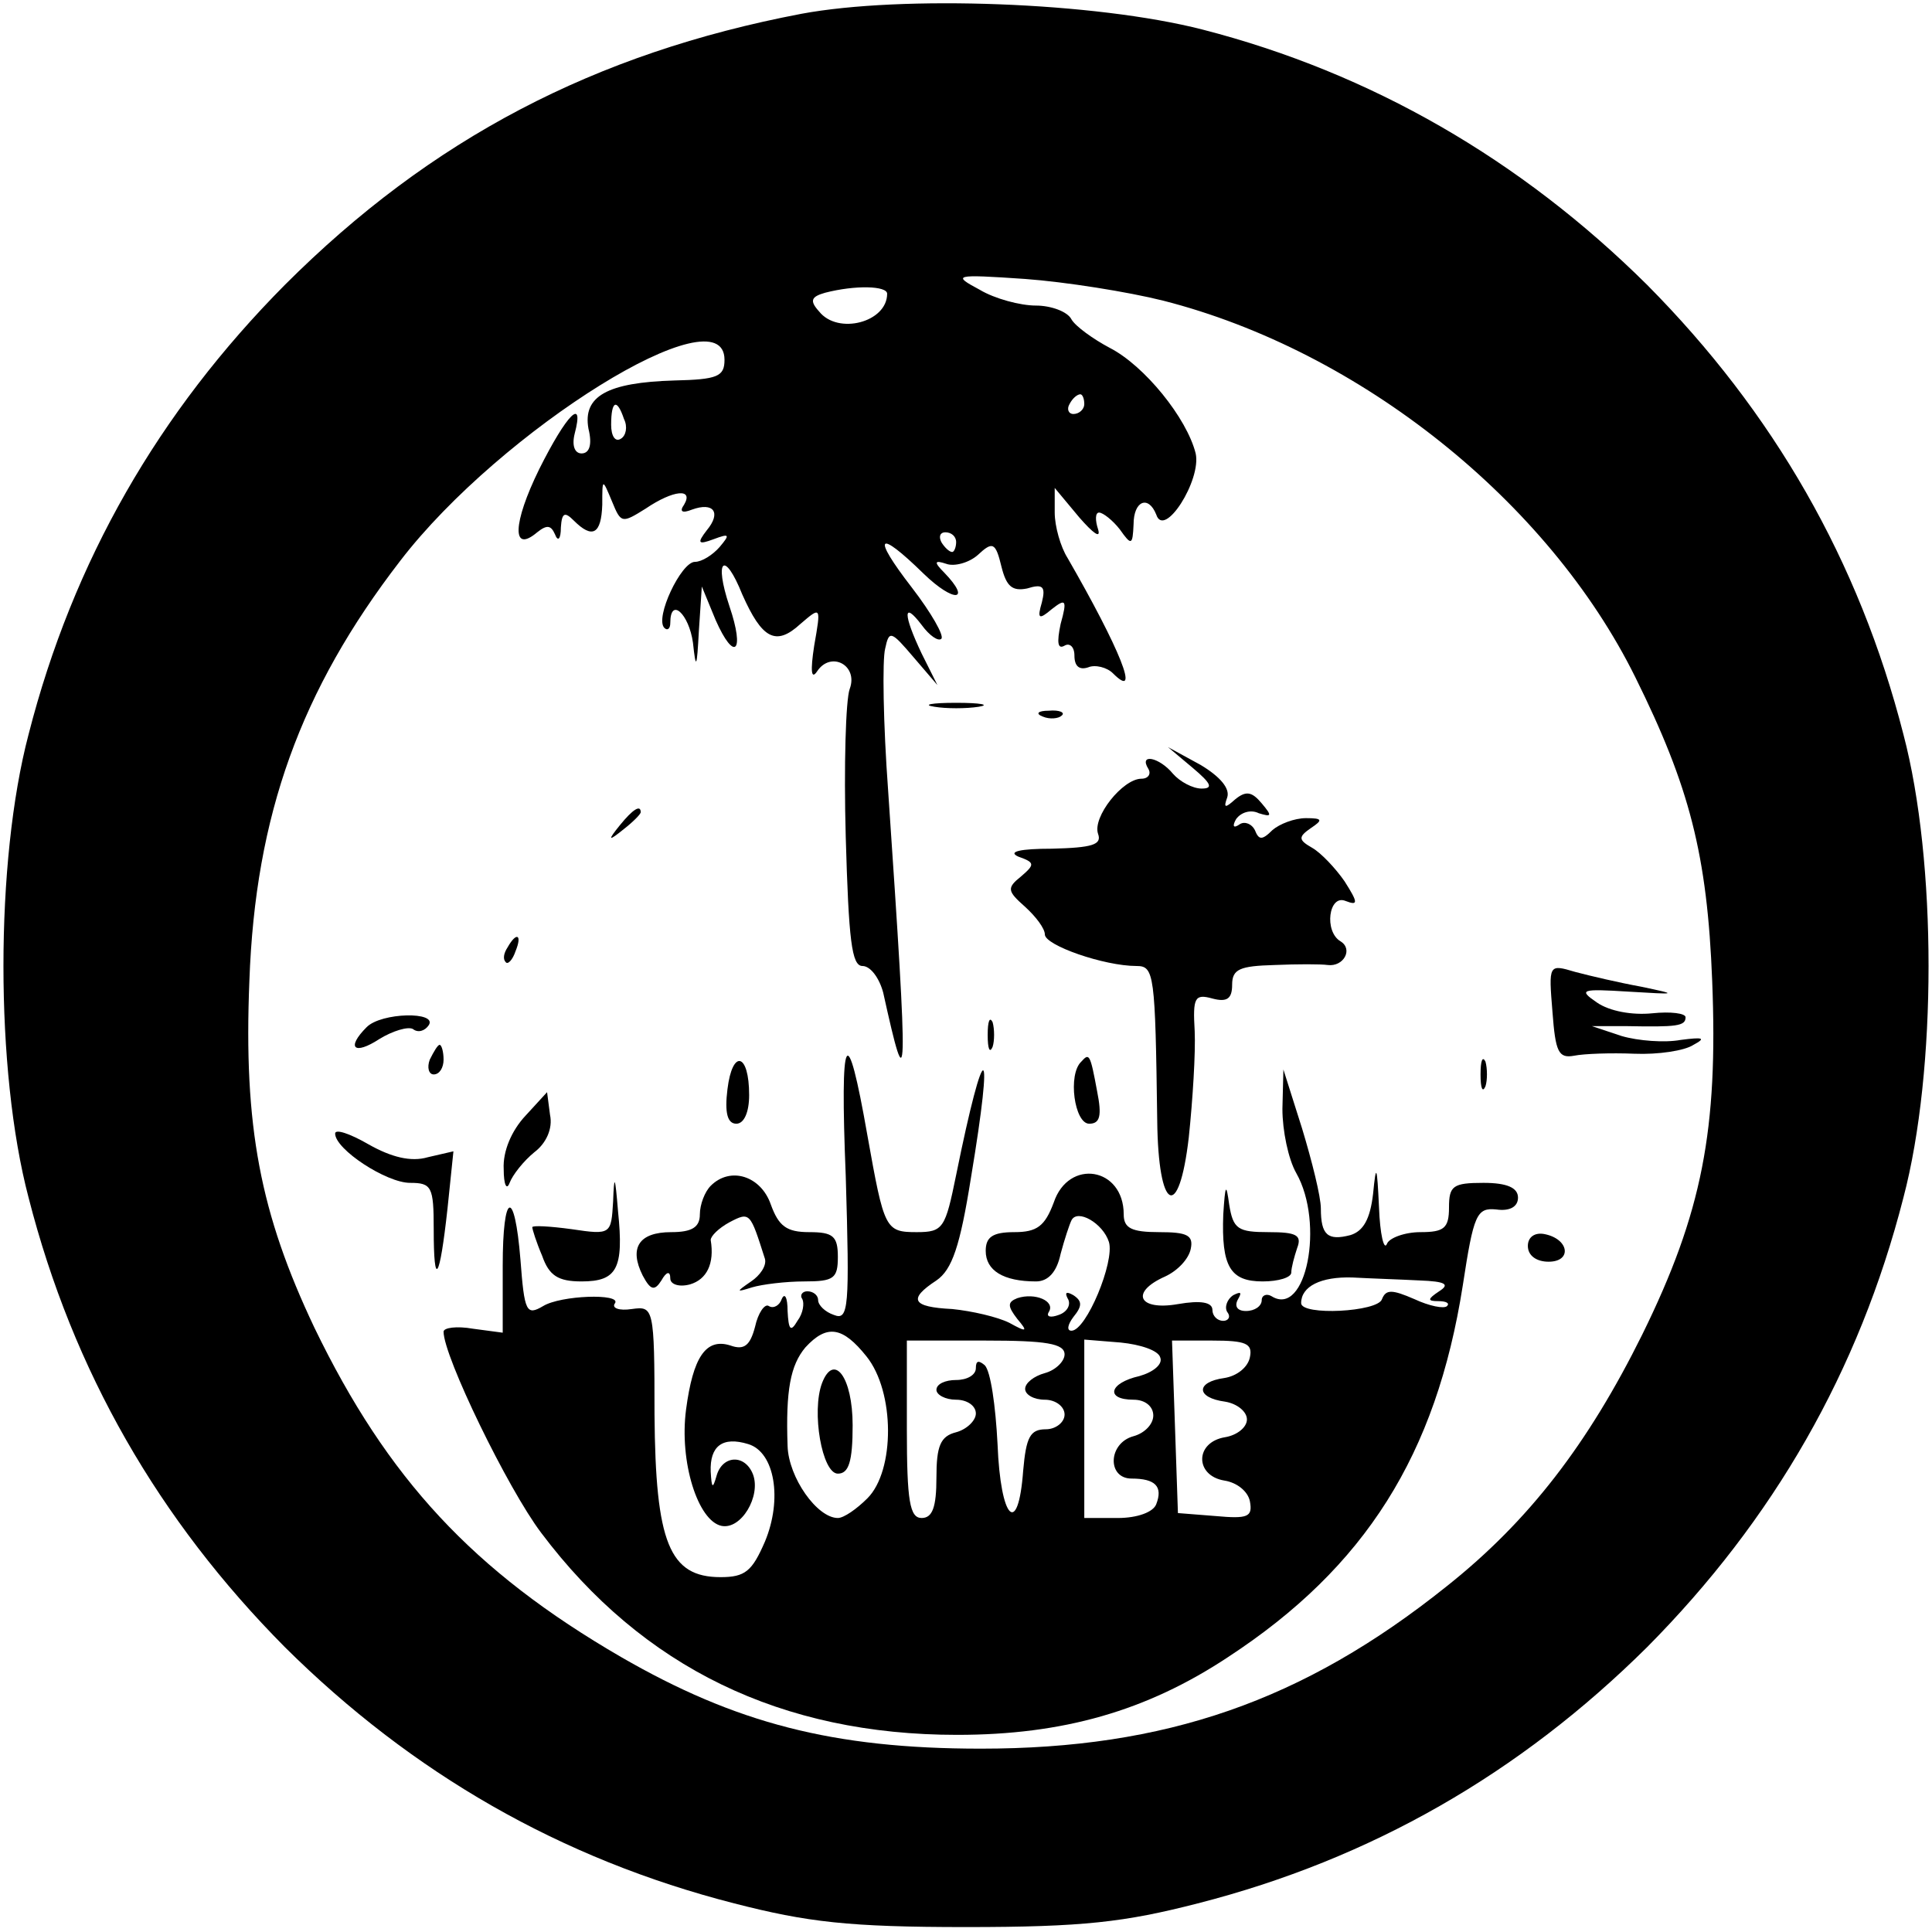
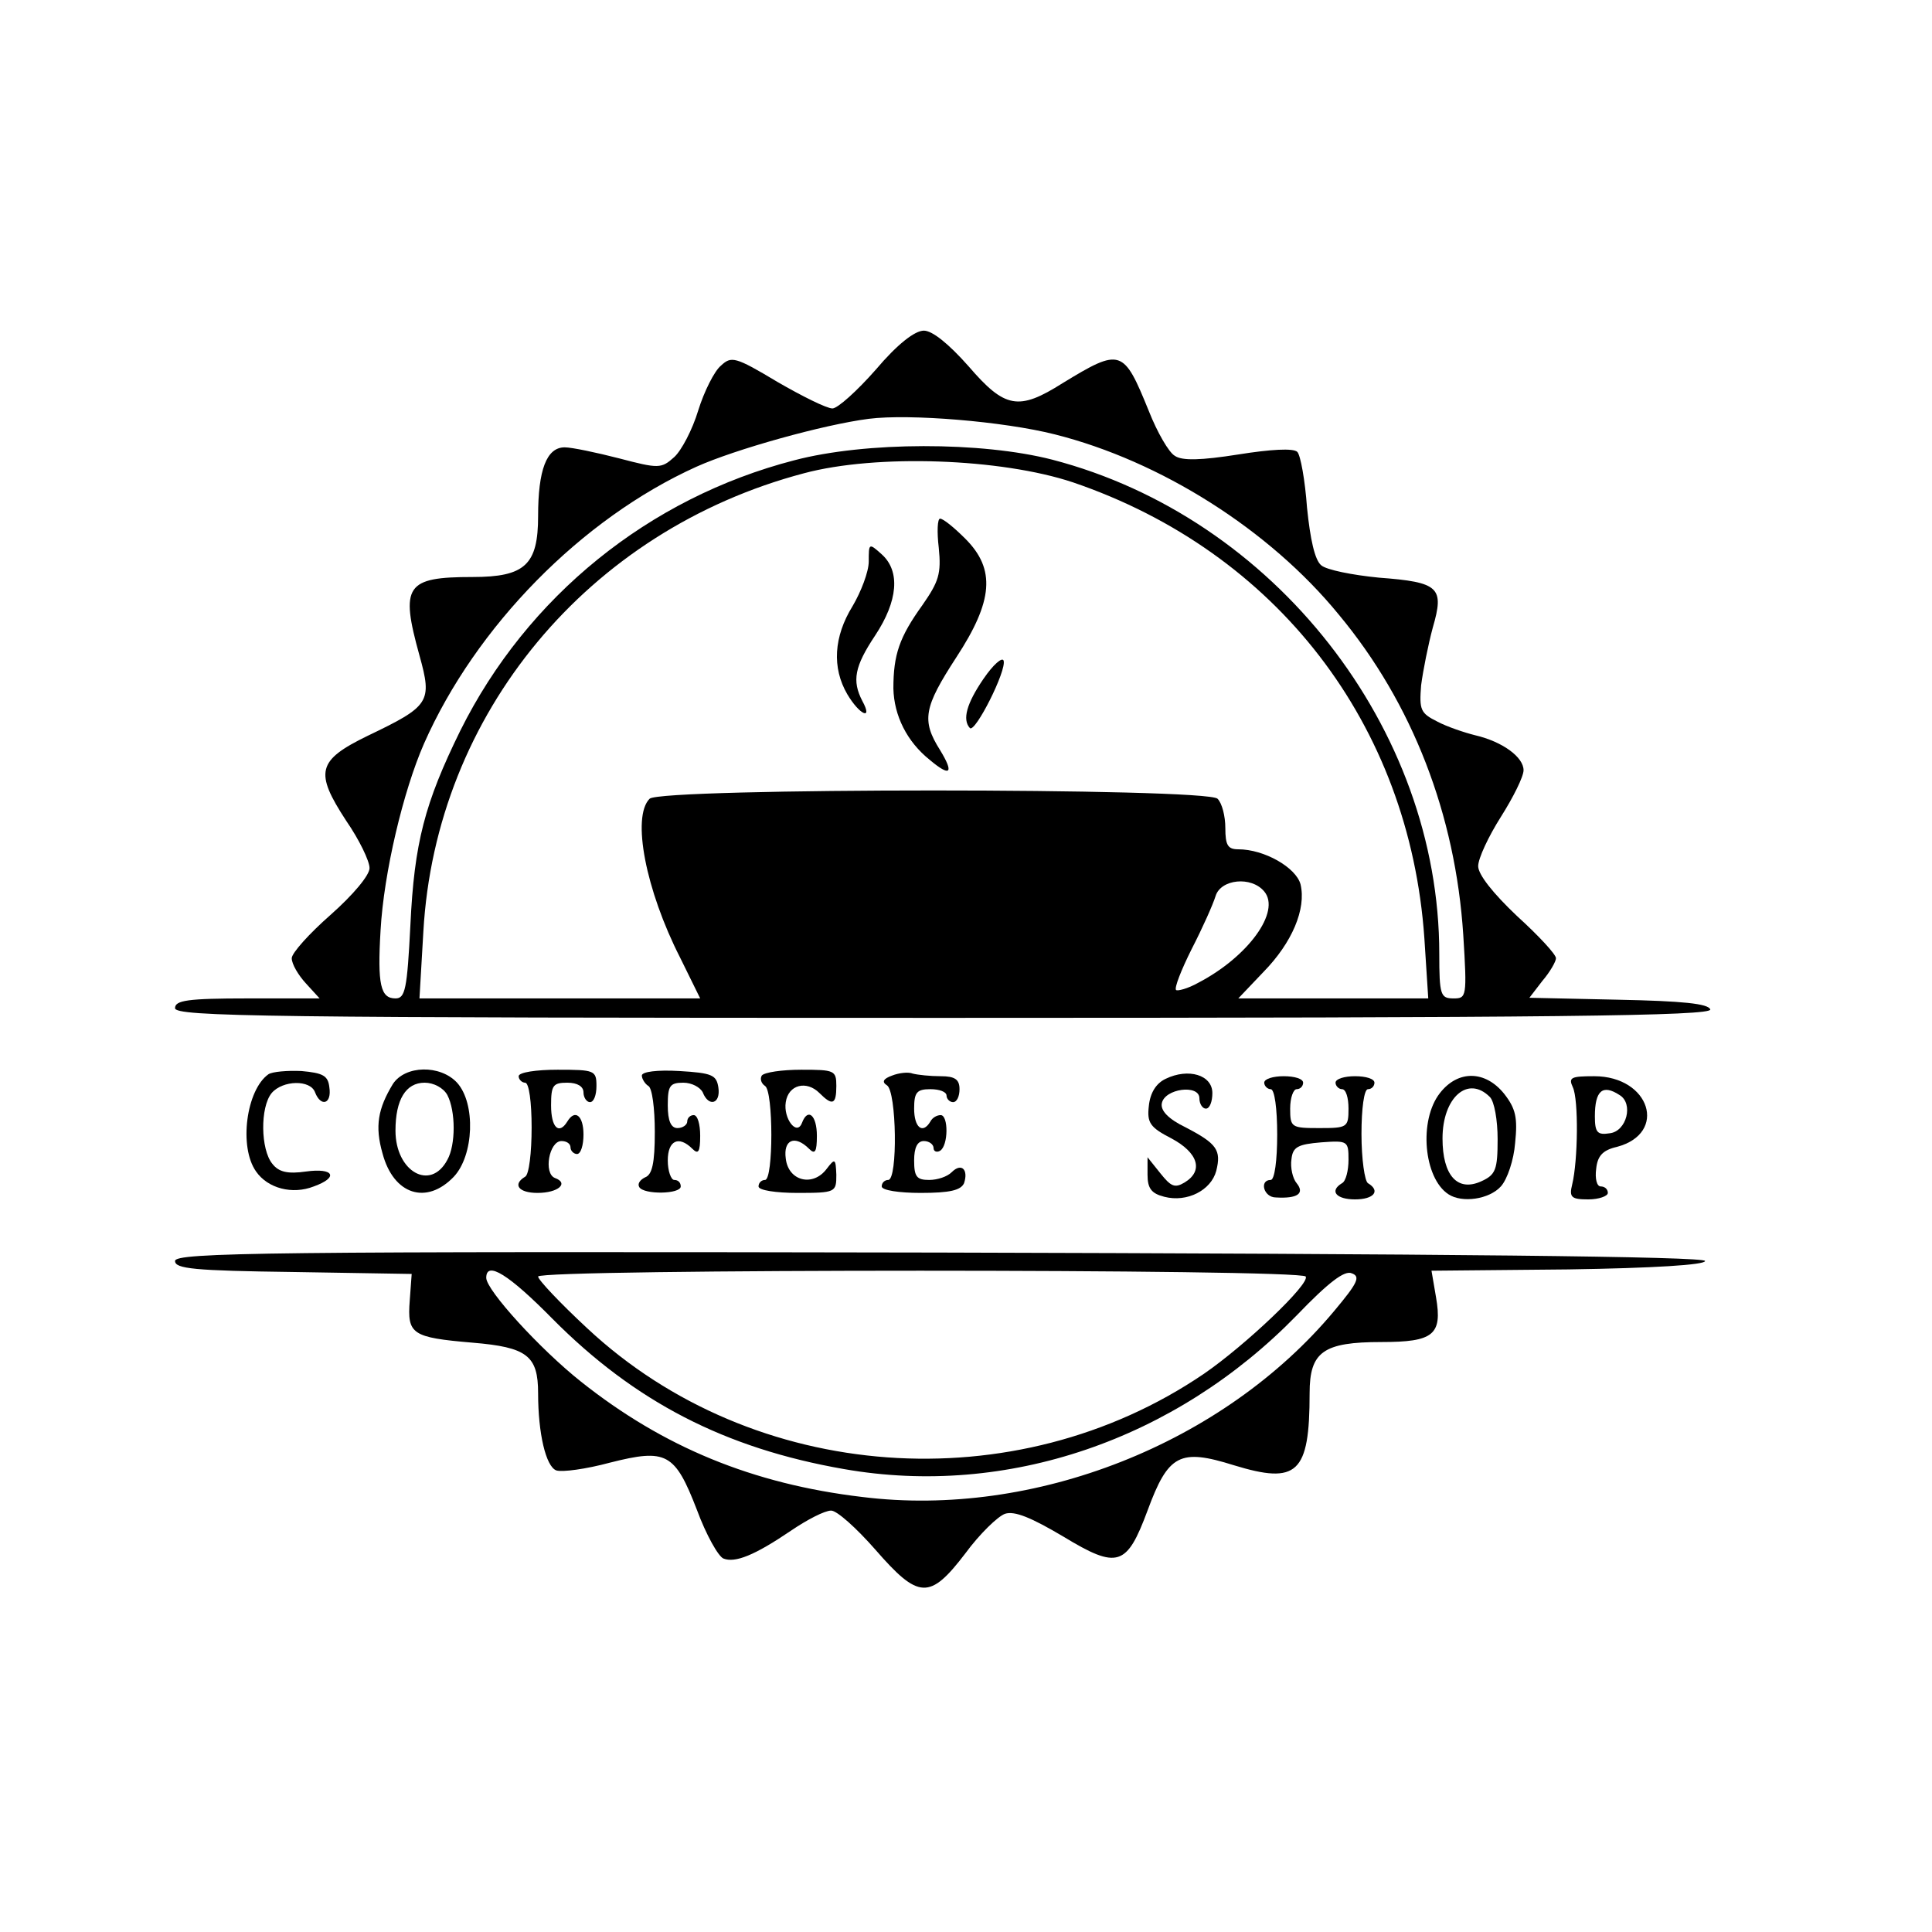
- <svg xmlns="http://www.w3.org/2000/svg" version="1.0" width="196pt" height="196pt" viewBox="0 0 196 196" preserveAspectRatio="xMidYMid meet">
-   <g transform="translate(0,196) scale(0.1,-0.1)" fill="#000000" stroke="none">
-     <path d="M813 1946 c-210 -40 -376 -127 -524 -275 -128 -129 -215 -280 -260 -456 -34 -129 -34 -341 0 -470 45 -176 132 -327 260 -456 129 -128 280 -215 456 -260 74 -19 116 -24 235 -24 119 0 161 5 235 24 176 45 327 132 456 260 128 129 215 280 260 456 34 129 34 341 0 470 -45 176 -132 327 -260 456 -128 127 -280 215 -451 259 -109 28 -305 35 -407 16z m367 -291 c200 -51 391 -204 479 -382 55 -111 73 -180 78 -308 6 -151 -10 -235 -71 -359 -55 -111 -115 -189 -198 -255 -146 -117 -286 -165 -473 -165 -150 0 -249 26 -365 93 -150 87 -237 181 -311 334 -55 116 -72 204 -66 352 6 168 52 295 153 426 102 133 329 274 329 204 0 -17 -7 -20 -51 -21 -68 -2 -93 -16 -87 -49 4 -16 1 -25 -7 -25 -7 0 -10 8 -7 20 10 38 -8 20 -36 -36 -27 -55 -28 -86 -2 -64 10 8 14 7 18 -2 3 -8 6 -5 6 7 1 15 4 16 13 7 19 -19 28 -14 29 16 0 27 0 27 10 3 9 -22 10 -22 34 -7 28 19 49 21 39 4 -5 -7 -2 -9 8 -5 22 8 30 -3 15 -21 -10 -13 -9 -15 7 -9 16 6 17 5 6 -8 -7 -8 -18 -15 -25 -15 -14 0 -41 -57 -31 -67 3 -3 6 -1 6 5 0 27 19 9 23 -20 3 -28 4 -26 6 12 l3 45 14 -34 c19 -43 30 -33 14 14 -16 48 -5 57 13 12 20 -45 34 -53 59 -30 21 18 21 18 14 -22 -4 -26 -3 -35 3 -26 14 21 42 6 33 -18 -4 -11 -6 -78 -4 -150 3 -105 6 -131 17 -131 8 0 17 -12 21 -27 25 -113 26 -103 5 205 -5 68 -6 133 -3 144 4 19 6 18 29 -9 l24 -28 -16 32 c-19 40 -19 54 0 29 8 -11 17 -17 20 -14 3 3 -10 26 -30 52 -41 53 -35 60 12 14 31 -30 49 -28 21 1 -11 11 -10 13 2 9 8 -3 23 1 32 9 15 14 18 13 24 -12 5 -20 11 -25 26 -22 16 5 19 2 15 -14 -5 -17 -3 -18 10 -7 14 11 16 10 9 -15 -4 -19 -3 -26 4 -22 5 3 10 -1 10 -10 0 -11 5 -15 14 -12 7 3 19 0 25 -6 29 -29 7 25 -46 117 -7 11 -13 32 -13 46 l0 25 25 -30 c14 -16 22 -22 19 -12 -3 9 -3 17 1 17 4 0 14 -8 21 -17 12 -17 13 -16 14 5 0 24 15 30 23 10 8 -25 46 35 40 62 -9 36 -52 89 -87 107 -17 9 -35 22 -39 29 -4 8 -21 14 -36 14 -16 0 -42 7 -57 16 -28 15 -27 16 46 11 41 -3 104 -13 140 -22z m-280 7 c0 -29 -50 -42 -69 -18 -10 11 -8 15 6 19 31 8 63 7 63 -1z m200 -112 c0 -5 -5 -10 -11 -10 -5 0 -7 5 -4 10 3 6 8 10 11 10 2 0 4 -4 4 -10z m-467 -15 c4 -8 2 -17 -3 -20 -6 -4 -10 3 -10 14 0 25 6 27 13 6z m337 -125 c0 -5 -2 -10 -4 -10 -3 0 -8 5 -11 10 -3 6 -1 10 4 10 6 0 11 -4 11 -10z" />
-     <path d="M948 1243 c12 -2 32 -2 45 0 12 2 2 4 -23 4 -25 0 -35 -2 -22 -4z" />
-     <path d="M1058 1233 c7 -3 16 -2 19 1 4 3 -2 6 -13 5 -11 0 -14 -3 -6 -6z" />
-     <path d="M1210 1181 c19 -16 21 -21 9 -21 -9 0 -22 7 -29 15 -14 17 -35 21 -25 5 3 -5 0 -10 -7 -10 -19 0 -50 -39 -44 -56 4 -11 -6 -14 -47 -15 -32 0 -45 -3 -34 -8 17 -6 17 -8 3 -20 -15 -12 -14 -15 4 -31 11 -10 20 -22 20 -28 0 -11 60 -32 93 -32 18 0 19 -8 21 -157 1 -92 22 -103 32 -17 4 38 7 86 6 108 -2 34 0 38 18 33 15 -4 20 0 20 14 0 16 8 19 43 20 23 1 47 1 54 0 16 -2 26 16 13 24 -17 10 -12 48 5 41 13 -5 13 -2 -1 20 -9 13 -24 29 -33 34 -14 8 -14 11 -1 20 12 8 12 10 -5 10 -12 0 -27 -6 -34 -12 -11 -11 -14 -10 -18 0 -3 6 -10 9 -15 6 -7 -5 -8 -2 -4 5 5 7 15 10 23 6 13 -4 14 -3 3 10 -10 12 -16 13 -27 4 -10 -9 -12 -9 -8 2 3 9 -7 21 -27 33 l-33 18 25 -21z" />
-     <path d="M629 1123 c-13 -16 -12 -17 4 -4 9 7 17 15 17 17 0 8 -8 3 -21 -13z" />
-     <path d="M515 999 c-4 -6 -5 -12 -2 -15 2 -3 7 2 10 11 7 17 1 20 -8 4z" />
-     <path d="M1575 933 c3 -40 6 -47 22 -44 10 2 37 3 61 2 24 -1 51 3 60 9 13 7 10 8 -13 5 -16 -3 -43 -1 -60 4 l-30 10 35 0 c51 -1 60 0 60 9 0 4 -15 6 -34 4 -20 -2 -43 2 -56 11 -19 13 -16 14 32 11 50 -3 51 -3 13 5 -22 4 -52 11 -67 15 -27 8 -27 8 -23 -41z" />
-     <path d="M372 918 c-21 -21 -13 -29 13 -12 13 8 29 13 34 10 5 -4 12 -2 16 4 9 14 -48 13 -63 -2z" />
-     <path d="M1002 910 c0 -14 2 -19 5 -12 2 6 2 18 0 25 -3 6 -5 1 -5 -13z" />
-     <path d="M858 767 c4 -134 3 -147 -12 -141 -9 3 -16 10 -16 15 0 5 -5 9 -11 9 -5 0 -8 -4 -5 -8 2 -4 1 -14 -5 -22 -7 -12 -9 -9 -10 10 0 14 -3 19 -6 12 -2 -6 -8 -10 -13 -7 -4 3 -11 -7 -14 -21 -5 -19 -11 -24 -25 -19 -25 8 -38 -12 -45 -65 -7 -53 12 -113 36 -118 20 -4 40 30 32 52 -8 21 -31 20 -37 -1 -4 -14 -5 -13 -6 4 -1 26 12 36 38 28 27 -8 35 -56 17 -99 -13 -30 -20 -36 -45 -36 -52 0 -66 35 -67 165 0 109 -1 110 -23 107 -13 -2 -21 1 -17 6 6 10 -55 8 -73 -3 -17 -10 -19 -6 -23 47 -6 74 -18 69 -18 -6 l0 -68 -30 4 c-17 3 -30 1 -30 -3 0 -25 65 -159 99 -204 103 -137 244 -205 422 -205 107 0 192 24 275 79 139 91 211 205 238 377 11 72 14 79 34 77 14 -2 22 3 22 12 0 10 -11 15 -35 15 -31 0 -35 -3 -35 -25 0 -21 -5 -25 -29 -25 -16 0 -32 -6 -34 -12 -3 -7 -7 10 -8 37 -2 43 -3 45 -6 14 -3 -26 -10 -38 -23 -42 -23 -6 -30 0 -30 27 0 12 -9 48 -19 81 l-19 60 -1 -40 c0 -22 6 -51 14 -65 29 -51 10 -147 -25 -125 -5 3 -10 1 -10 -4 0 -6 -7 -11 -16 -11 -9 0 -12 5 -8 12 4 7 3 8 -5 4 -6 -4 -9 -12 -6 -17 4 -5 1 -9 -4 -9 -6 0 -11 5 -11 11 0 8 -12 10 -35 6 -40 -7 -49 12 -13 28 13 6 24 18 26 28 3 14 -4 17 -32 17 -28 0 -36 4 -36 18 0 48 -56 57 -71 12 -9 -24 -17 -30 -40 -30 -22 0 -29 -5 -29 -19 0 -20 18 -31 51 -31 12 0 21 9 25 28 4 15 9 30 11 34 6 12 32 -3 38 -22 6 -20 -23 -90 -38 -90 -5 0 -4 6 2 14 9 11 9 16 0 22 -7 4 -9 3 -6 -3 4 -6 0 -14 -9 -17 -8 -3 -13 -2 -10 3 7 11 -14 20 -32 14 -10 -4 -10 -8 0 -21 11 -13 10 -14 -8 -4 -12 6 -38 12 -58 14 -41 2 -45 10 -16 29 16 11 24 35 35 104 24 144 14 146 -15 3 -11 -54 -13 -58 -40 -58 -32 0 -33 3 -50 98 -21 120 -28 107 -22 -41z m582 -106 c27 -1 31 -4 20 -11 -12 -8 -12 -10 -1 -10 8 0 12 -2 9 -5 -3 -3 -18 0 -33 7 -23 10 -29 10 -33 0 -4 -13 -82 -17 -82 -4 0 17 20 27 52 26 18 -1 49 -2 68 -3z m-561 -77 c29 -36 29 -116 1 -144 -11 -11 -24 -20 -30 -20 -21 0 -50 41 -51 73 -2 57 3 82 18 100 22 24 38 21 62 -9z m201 2 c0 -7 -9 -16 -20 -19 -11 -3 -20 -10 -20 -16 0 -6 9 -11 20 -11 11 0 20 -7 20 -15 0 -8 -9 -15 -19 -15 -16 0 -20 -8 -23 -42 -5 -68 -23 -50 -26 27 -2 39 -7 74 -13 80 -6 5 -9 5 -9 -3 0 -7 -9 -12 -20 -12 -11 0 -20 -4 -20 -10 0 -5 9 -10 20 -10 11 0 20 -6 20 -14 0 -7 -9 -16 -20 -19 -16 -4 -20 -14 -20 -46 0 -30 -4 -41 -15 -41 -12 0 -15 17 -15 90 l0 90 80 0 c61 0 80 -3 80 -14z m97 -3 c3 -7 -7 -15 -21 -19 -31 -7 -35 -24 -6 -24 12 0 20 -7 20 -16 0 -9 -9 -18 -20 -21 -26 -7 -27 -43 -2 -43 24 0 32 -8 25 -26 -3 -8 -19 -14 -39 -14 l-34 0 0 91 0 90 37 -3 c20 -2 38 -8 40 -15z m91 0 c-2 -10 -13 -19 -26 -21 -29 -4 -29 -20 1 -24 12 -2 22 -10 22 -18 0 -8 -10 -16 -22 -18 -31 -5 -31 -39 -1 -44 13 -2 24 -11 26 -21 3 -16 -2 -18 -35 -15 l-38 3 -3 88 -3 87 41 0 c34 0 41 -3 38 -17z" />
-     <path d="M834 557 c-11 -29 0 -92 16 -92 11 0 15 12 15 49 0 49 -19 74 -31 43z" />
-     <path d="M436 885 c-3 -8 -1 -15 4 -15 6 0 10 7 10 15 0 8 -2 15 -4 15 -2 0 -6 -7 -10 -15z" />
-     <path d="M738 855 c-3 -24 0 -35 9 -35 8 0 13 12 13 29 0 43 -17 47 -22 6z" />
-     <path d="M1097 883 c-14 -13 -7 -63 8 -63 11 0 13 8 8 33 -7 38 -8 39 -16 30z" />
-     <path d="M1502 870 c0 -14 2 -19 5 -12 2 6 2 18 0 25 -3 6 -5 1 -5 -13z" />
-     <path d="M533 828 c-14 -15 -23 -36 -22 -54 0 -16 3 -22 6 -14 3 8 14 22 25 31 12 9 19 24 16 38 l-3 23 -22 -24z" />
-     <path d="M340 810 c0 -16 52 -50 76 -50 22 0 24 -4 24 -47 0 -61 6 -52 14 21 l6 58 -26 -6 c-17 -5 -37 0 -60 13 -19 11 -34 16 -34 11z" />
-     <path d="M622 741 c-2 -33 -2 -34 -42 -28 -22 3 -40 4 -40 2 0 -2 4 -15 10 -29 7 -20 16 -26 40 -26 36 0 43 13 37 71 -3 37 -4 38 -5 10z" />
-     <path d="M721 757 c-6 -6 -11 -19 -11 -29 0 -13 -8 -18 -29 -18 -33 0 -43 -16 -29 -44 8 -15 12 -16 19 -5 5 9 9 10 9 2 0 -6 9 -9 20 -6 17 5 25 21 21 45 0 4 8 12 19 18 21 11 21 10 36 -37 2 -7 -5 -17 -14 -23 -16 -11 -15 -11 1 -6 10 3 34 6 53 6 30 0 34 3 34 25 0 21 -5 25 -29 25 -23 0 -31 6 -39 28 -10 29 -41 39 -61 19z" />
-     <path d="M1241 728 c-2 -53 7 -68 40 -68 16 0 29 4 29 9 0 5 3 16 6 25 5 13 -1 16 -29 16 -31 0 -36 3 -40 28 -3 22 -4 21 -6 -10z" />
-     <path d="M1550 696 c0 -10 9 -16 21 -16 24 0 21 23 -4 28 -10 2 -17 -3 -17 -12z" />
+ <svg xmlns="http://www.w3.org/2000/svg" version="1.0" width="298pt" height="298pt" viewBox="0 0 298 298" preserveAspectRatio="xMidYMid meet">
+   <g transform="translate(0,298) scale(0.1,-0.1)" fill="#000000" stroke="none">
+     <path d="M1351 2410 c-29 -33 -59 -60 -67 -60 -9 0 -47 19 -85 41 -65 39 -71 40 -87 25 -10 -8 -26 -40 -35 -69 -9 -30 -26 -62 -37 -72 -20 -18 -24 -18 -85 -2 -35 9 -73 17 -84 17 -28 0 -41 -35 -41 -106 0 -75 -20 -94 -101 -94 -103 0 -112 -13 -82 -121 20 -72 16 -78 -80 -124 -78 -38 -82 -56 -33 -131 20 -29 36 -62 36 -73 0 -11 -25 -41 -60 -72 -33 -29 -60 -59 -60 -67 0 -9 10 -26 22 -39 l21 -23 -111 0 c-93 0 -112 -3 -112 -15 0 -13 138 -15 1186 -15 944 0 1185 3 1182 13 -3 9 -43 13 -142 15 l-137 3 20 26 c12 14 21 30 21 35 0 6 -27 35 -60 65 -37 35 -60 64 -60 77 0 12 16 46 35 76 19 30 35 62 35 72 0 20 -32 44 -75 54 -16 4 -43 13 -58 21 -26 13 -28 18 -25 56 3 23 11 63 18 89 18 62 10 70 -83 77 -41 4 -81 12 -89 19 -10 8 -17 40 -22 89 -3 42 -10 81 -15 86 -6 6 -41 4 -91 -4 -57 -9 -87 -10 -98 -2 -9 5 -27 36 -40 69 -39 96 -43 98 -133 43 -68 -43 -89 -39 -145 26 -31 35 -56 55 -69 55 -14 0 -41 -21 -74 -60z m276 -100 c163 -41 331 -147 438 -278 114 -137 180 -309 192 -494 6 -96 5 -98 -15 -98 -20 0 -22 5 -22 69 0 348 -255 673 -597 762 -109 28 -288 28 -398 -1 -224 -58 -412 -210 -515 -417 -55 -112 -71 -173 -77 -300 -5 -99 -8 -113 -23 -113 -23 0 -28 21 -23 105 5 89 35 215 67 288 80 181 243 347 420 427 60 27 196 65 266 74 63 8 208 -4 287 -24z m28 -74 c314 -107 519 -373 542 -703 l6 -93 -146 0 -147 0 39 41 c44 45 66 97 57 135 -7 26 -56 54 -96 54 -16 0 -20 6 -20 33 0 18 -5 38 -12 45 -17 17 -859 17 -876 0 -28 -28 -6 -141 47 -245 l31 -63 -216 0 -217 0 6 103 c19 336 254 619 587 707 112 30 304 23 415 -14z m295 -631 c26 -31 -25 -101 -102 -141 -16 -9 -32 -13 -34 -11 -3 3 8 31 24 63 17 33 33 69 37 82 8 26 55 31 75 7z" />
+     <path d="M1448 2135 c4 -40 0 -52 -25 -88 -36 -50 -45 -77 -45 -129 1 -42 21 -82 56 -110 32 -27 38 -21 16 15 -29 46 -25 66 25 143 57 87 61 136 14 183 -17 17 -34 31 -39 31 -4 0 -5 -20 -2 -45z" />
+     <path d="M1340 2114 c0 -16 -12 -47 -25 -69 -29 -47 -32 -95 -8 -136 19 -32 40 -41 23 -10 -16 31 -12 53 20 101 35 53 39 99 10 125 -20 18 -20 17 -20 -11z" />
+     <path d="M1517 1933 c-26 -38 -33 -63 -21 -76 8 -8 57 89 52 104 -2 6 -16 -6 -31 -28z" />
+     <path d="M414 1323 c-34 -24 -46 -112 -19 -150 18 -26 56 -36 89 -23 39 14 31 29 -12 23 -28 -4 -42 -1 -52 12 -18 22 -19 87 -1 109 17 20 60 21 67 1 9 -23 26 -18 22 8 -2 18 -10 22 -43 25 -22 1 -45 -1 -51 -5z" />
+     <path d="M606 1308 c-23 -38 -28 -65 -16 -107 17 -64 68 -80 110 -36 31 33 34 113 5 145 -26 28 -80 27 -99 -2z m84 -17 c13 -25 13 -77 0 -100 -26 -49 -80 -18 -80 45 0 48 16 74 45 74 14 0 29 -8 35 -19z" />
+     <path d="M800 1320 c0 -5 5 -10 10 -10 6 0 10 -30 10 -69 0 -39 -4 -73 -10 -76 -20 -12 -10 -25 19 -25 32 0 49 15 27 23 -18 7 -9 57 10 57 8 0 14 -4 14 -10 0 -5 5 -10 10 -10 6 0 10 14 10 30 0 29 -13 40 -25 20 -13 -21 -25 -9 -25 25 0 31 3 35 25 35 16 0 25 -6 25 -15 0 -8 5 -15 10 -15 6 0 10 11 10 25 0 24 -3 25 -60 25 -33 0 -60 -4 -60 -10z" />
+     <path d="M990 1321 c0 -5 5 -13 10 -16 6 -3 10 -35 10 -71 0 -48 -4 -66 -15 -70 -8 -4 -12 -10 -9 -15 7 -12 64 -11 64 1 0 6 -4 10 -10 10 -5 0 -10 14 -10 30 0 31 17 39 38 18 9 -9 12 -5 12 20 0 18 -4 32 -10 32 -5 0 -10 -4 -10 -10 0 -5 -7 -10 -15 -10 -10 0 -15 11 -15 35 0 30 3 35 24 35 13 0 26 -7 30 -15 9 -23 28 -18 24 8 -3 19 -10 22 -60 25 -34 2 -58 -1 -58 -7z" />
+     <path d="M1175 1321 c-3 -5 -1 -12 5 -16 13 -8 13 -145 0 -145 -5 0 -10 -4 -10 -10 0 -6 27 -10 60 -10 59 0 60 1 60 28 -1 25 -2 26 -15 9 -21 -28 -59 -19 -63 16 -4 29 14 37 36 15 9 -9 12 -5 12 20 0 32 -14 44 -23 20 -8 -21 -29 7 -25 32 4 27 32 34 52 14 20 -20 26 -18 26 11 0 24 -3 25 -54 25 -30 0 -57 -4 -61 -9z" />
+     <path d="M1376 1321 c-14 -5 -16 -10 -8 -15 15 -9 17 -146 2 -146 -5 0 -10 -4 -10 -10 0 -6 27 -10 60 -10 45 0 62 4 67 15 7 21 -4 32 -19 17 -7 -7 -22 -12 -35 -12 -19 0 -23 5 -23 30 0 20 5 30 15 30 8 0 15 -5 15 -11 0 -5 5 -7 10 -4 13 8 13 55 1 55 -6 0 -13 -4 -16 -10 -12 -20 -25 -9 -25 20 0 25 4 30 25 30 14 0 25 -4 25 -10 0 -5 5 -10 10 -10 6 0 10 9 10 20 0 15 -7 20 -29 20 -16 0 -35 2 -43 4 -7 3 -22 1 -32 -3z" />
+     <path d="M1798 1316 c-15 -7 -24 -22 -26 -42 -3 -26 2 -33 35 -50 41 -22 50 -50 20 -68 -15 -9 -21 -6 -37 14 l-20 25 0 -27 c0 -21 6 -29 26 -34 35 -9 72 10 80 40 8 32 1 42 -47 67 -27 13 -39 26 -37 37 4 23 58 30 58 8 0 -9 5 -16 10 -16 6 0 10 11 10 24 0 28 -37 39 -72 22z" />
+     <path d="M1950 1310 c0 -5 5 -10 10 -10 6 0 10 -30 10 -70 0 -40 -4 -70 -10 -70 -18 0 -11 -27 8 -27 33 -2 45 6 32 22 -6 7 -10 24 -8 37 2 19 10 23 46 26 41 3 42 2 42 -27 0 -16 -4 -33 -10 -36 -20 -12 -9 -25 20 -25 29 0 40 13 20 25 -5 3 -10 37 -10 76 0 39 4 69 10 69 6 0 10 5 10 10 0 6 -13 10 -30 10 -16 0 -30 -4 -30 -10 0 -5 5 -10 10 -10 6 0 10 -13 10 -30 0 -29 -2 -30 -45 -30 -43 0 -45 1 -45 30 0 17 5 30 10 30 6 0 10 5 10 10 0 6 -13 10 -30 10 -16 0 -30 -4 -30 -10z" />
+     <path d="M2221 1294 c-33 -42 -25 -131 13 -156 21 -14 63 -8 81 12 10 11 20 41 22 67 4 39 1 53 -17 76 -29 36 -71 37 -99 1z m77 -6 c7 -7 12 -36 12 -65 0 -47 -3 -55 -25 -65 -37 -17 -60 9 -60 66 0 63 39 98 73 64z" />
+     <path d="M2426 1303 c9 -19 8 -113 -1 -150 -5 -20 -1 -23 25 -23 16 0 30 5 30 10 0 6 -5 10 -11 10 -6 0 -9 12 -7 27 2 20 10 29 32 34 79 21 51 109 -35 109 -36 0 -40 -2 -33 -17z m72 -12 c22 -13 11 -56 -15 -59 -19 -3 -23 1 -23 26 0 40 12 50 38 33z" />
+     <path d="M270 1035 c0 -12 29 -15 183 -17 l182 -3 -3 -41 c-4 -52 3 -57 97 -65 84 -7 101 -20 101 -78 0 -62 12 -113 28 -119 9 -3 46 2 83 12 87 22 100 15 134 -73 14 -38 33 -72 41 -75 18 -7 48 5 104 43 25 17 52 31 62 31 9 0 39 -27 68 -60 67 -77 84 -78 139 -6 22 30 50 57 61 61 15 5 41 -6 90 -35 84 -51 98 -46 130 40 32 87 50 96 133 70 98 -30 117 -13 117 111 0 64 21 79 111 79 80 0 94 11 84 69 l-7 41 211 2 c132 2 211 7 211 13 0 7 -402 11 -1180 13 -1037 2 -1180 0 -1180 -13z m582 -89 c127 -128 266 -200 450 -232 251 -44 511 45 698 237 49 51 74 70 85 65 14 -5 9 -15 -27 -58 -171 -205 -463 -320 -728 -287 -169 20 -307 77 -434 178 -63 50 -146 141 -146 160 0 27 35 5 102 -63z m1162 65 c7 -11 -93 -106 -157 -150 -291 -198 -695 -169 -951 70 -42 39 -76 75 -76 80 0 12 1177 12 1184 0z" />
  </g>
</svg>
